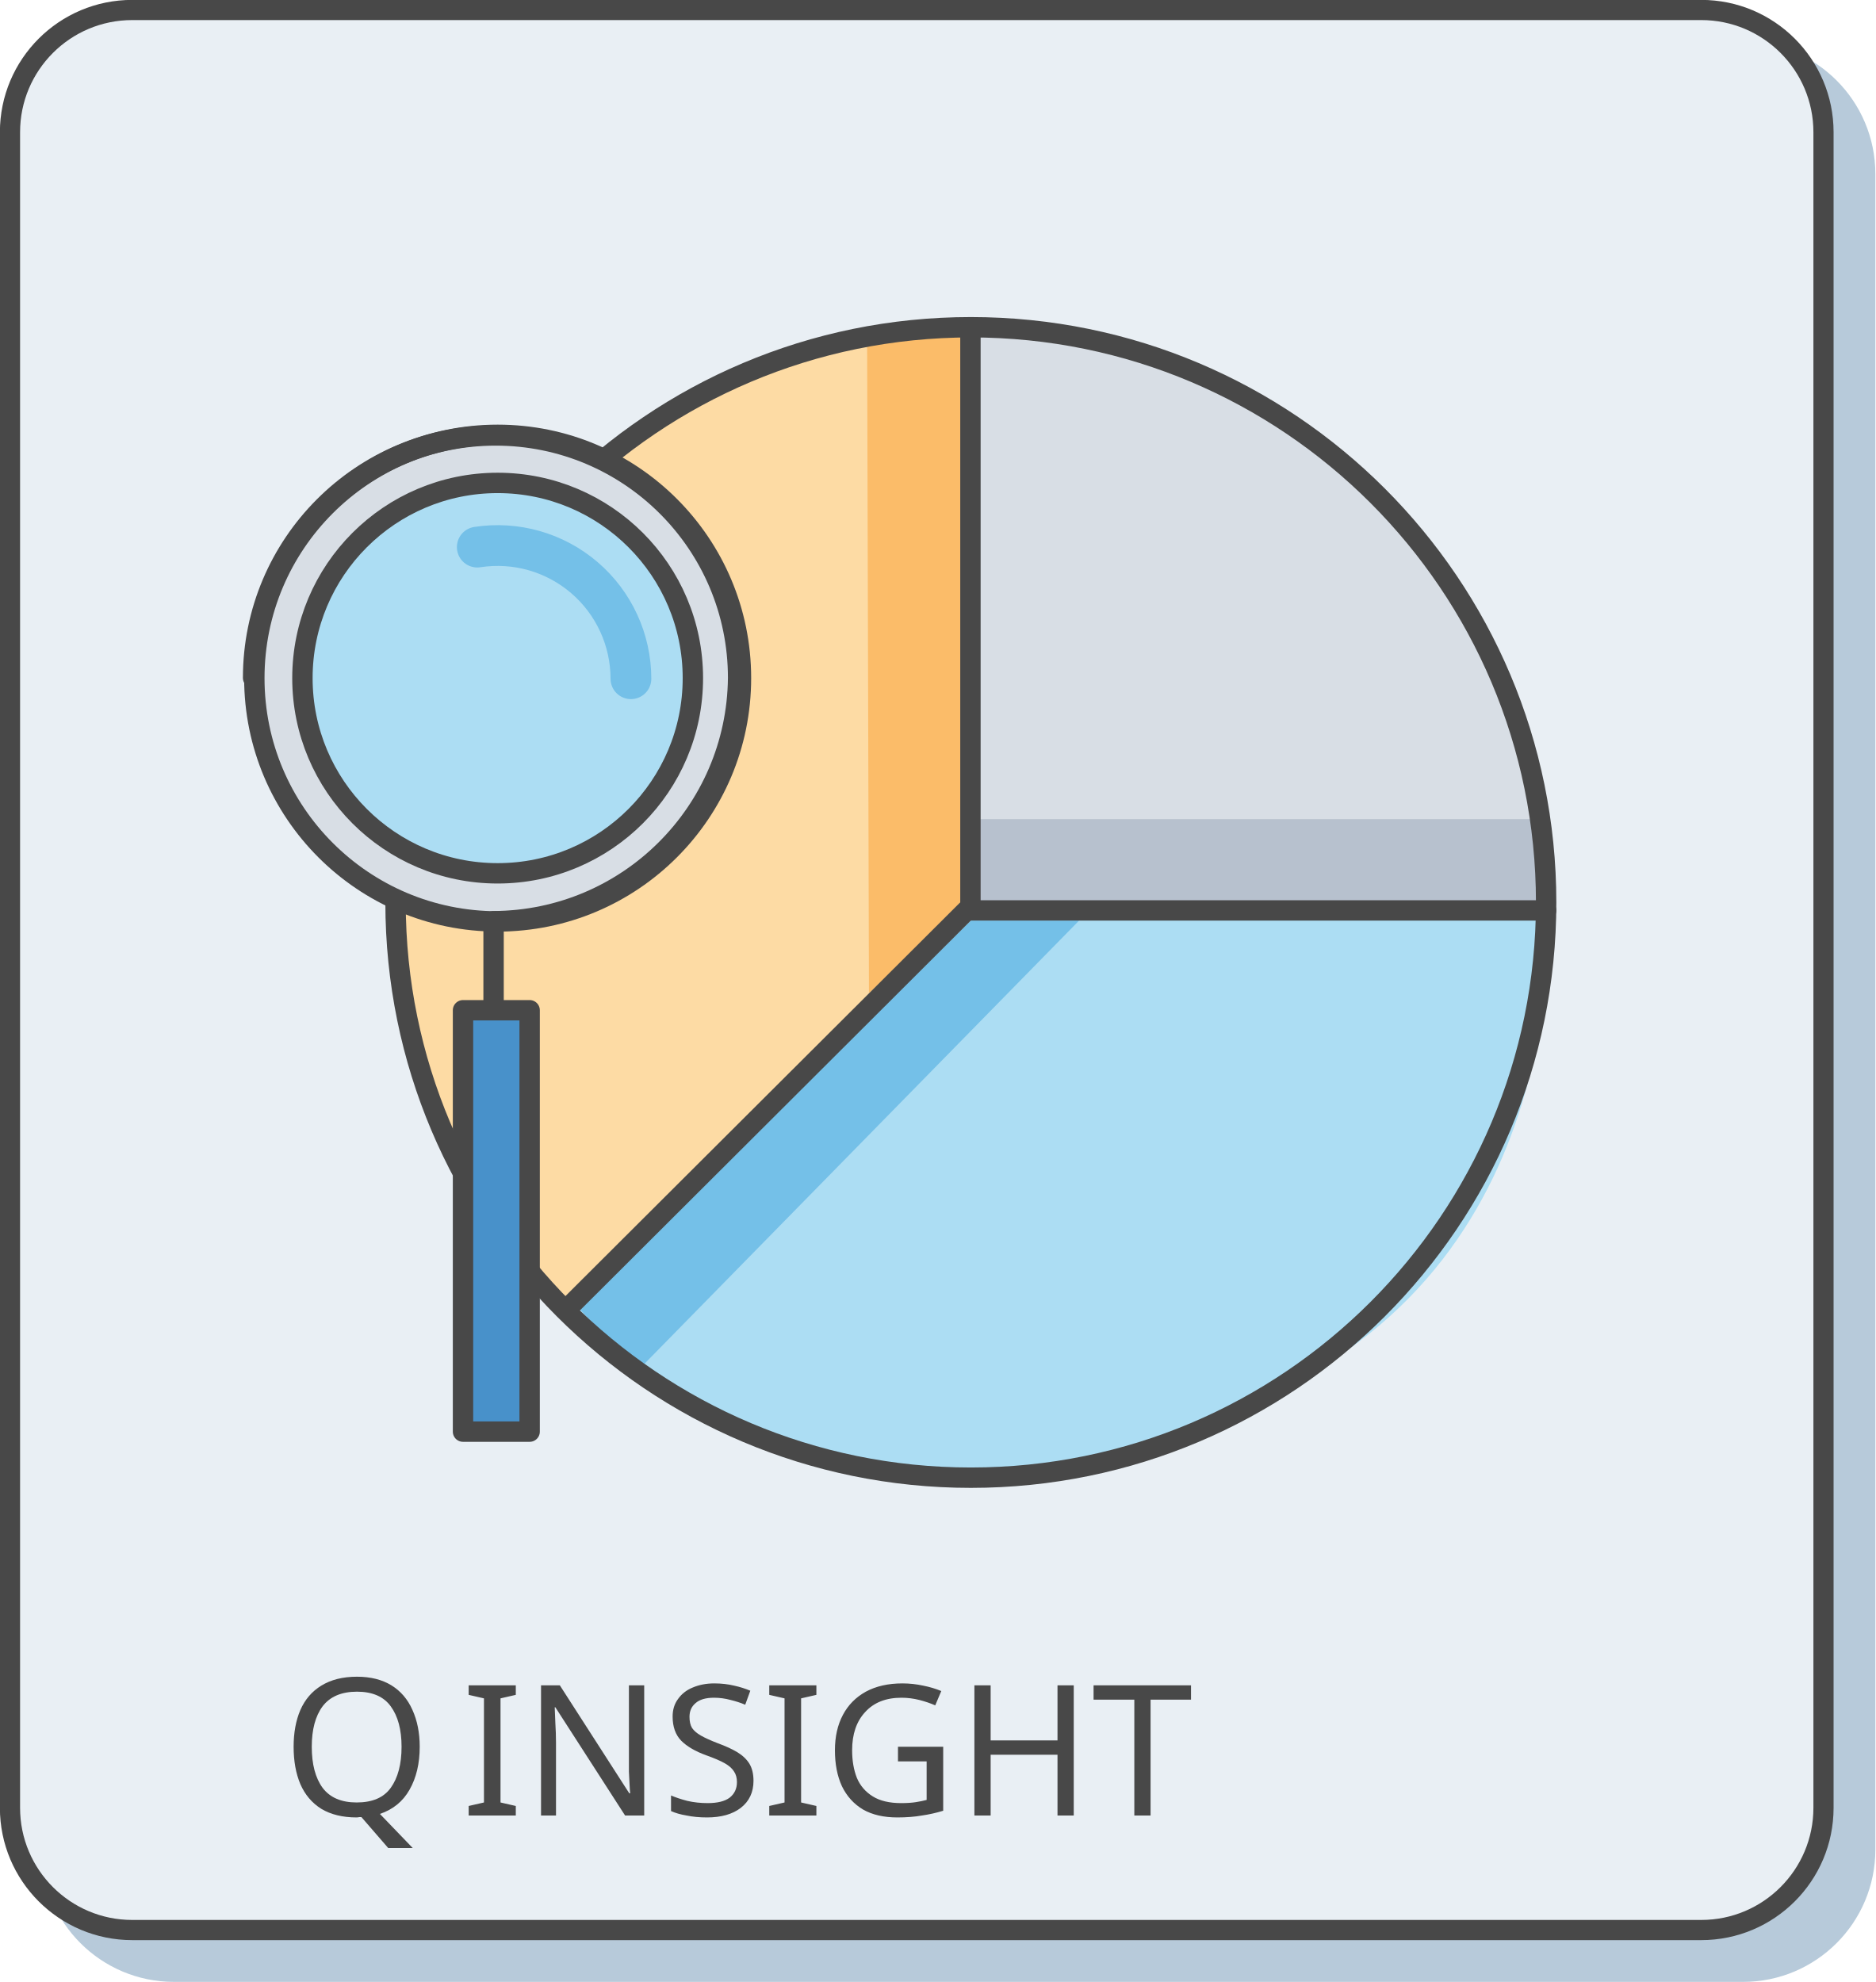
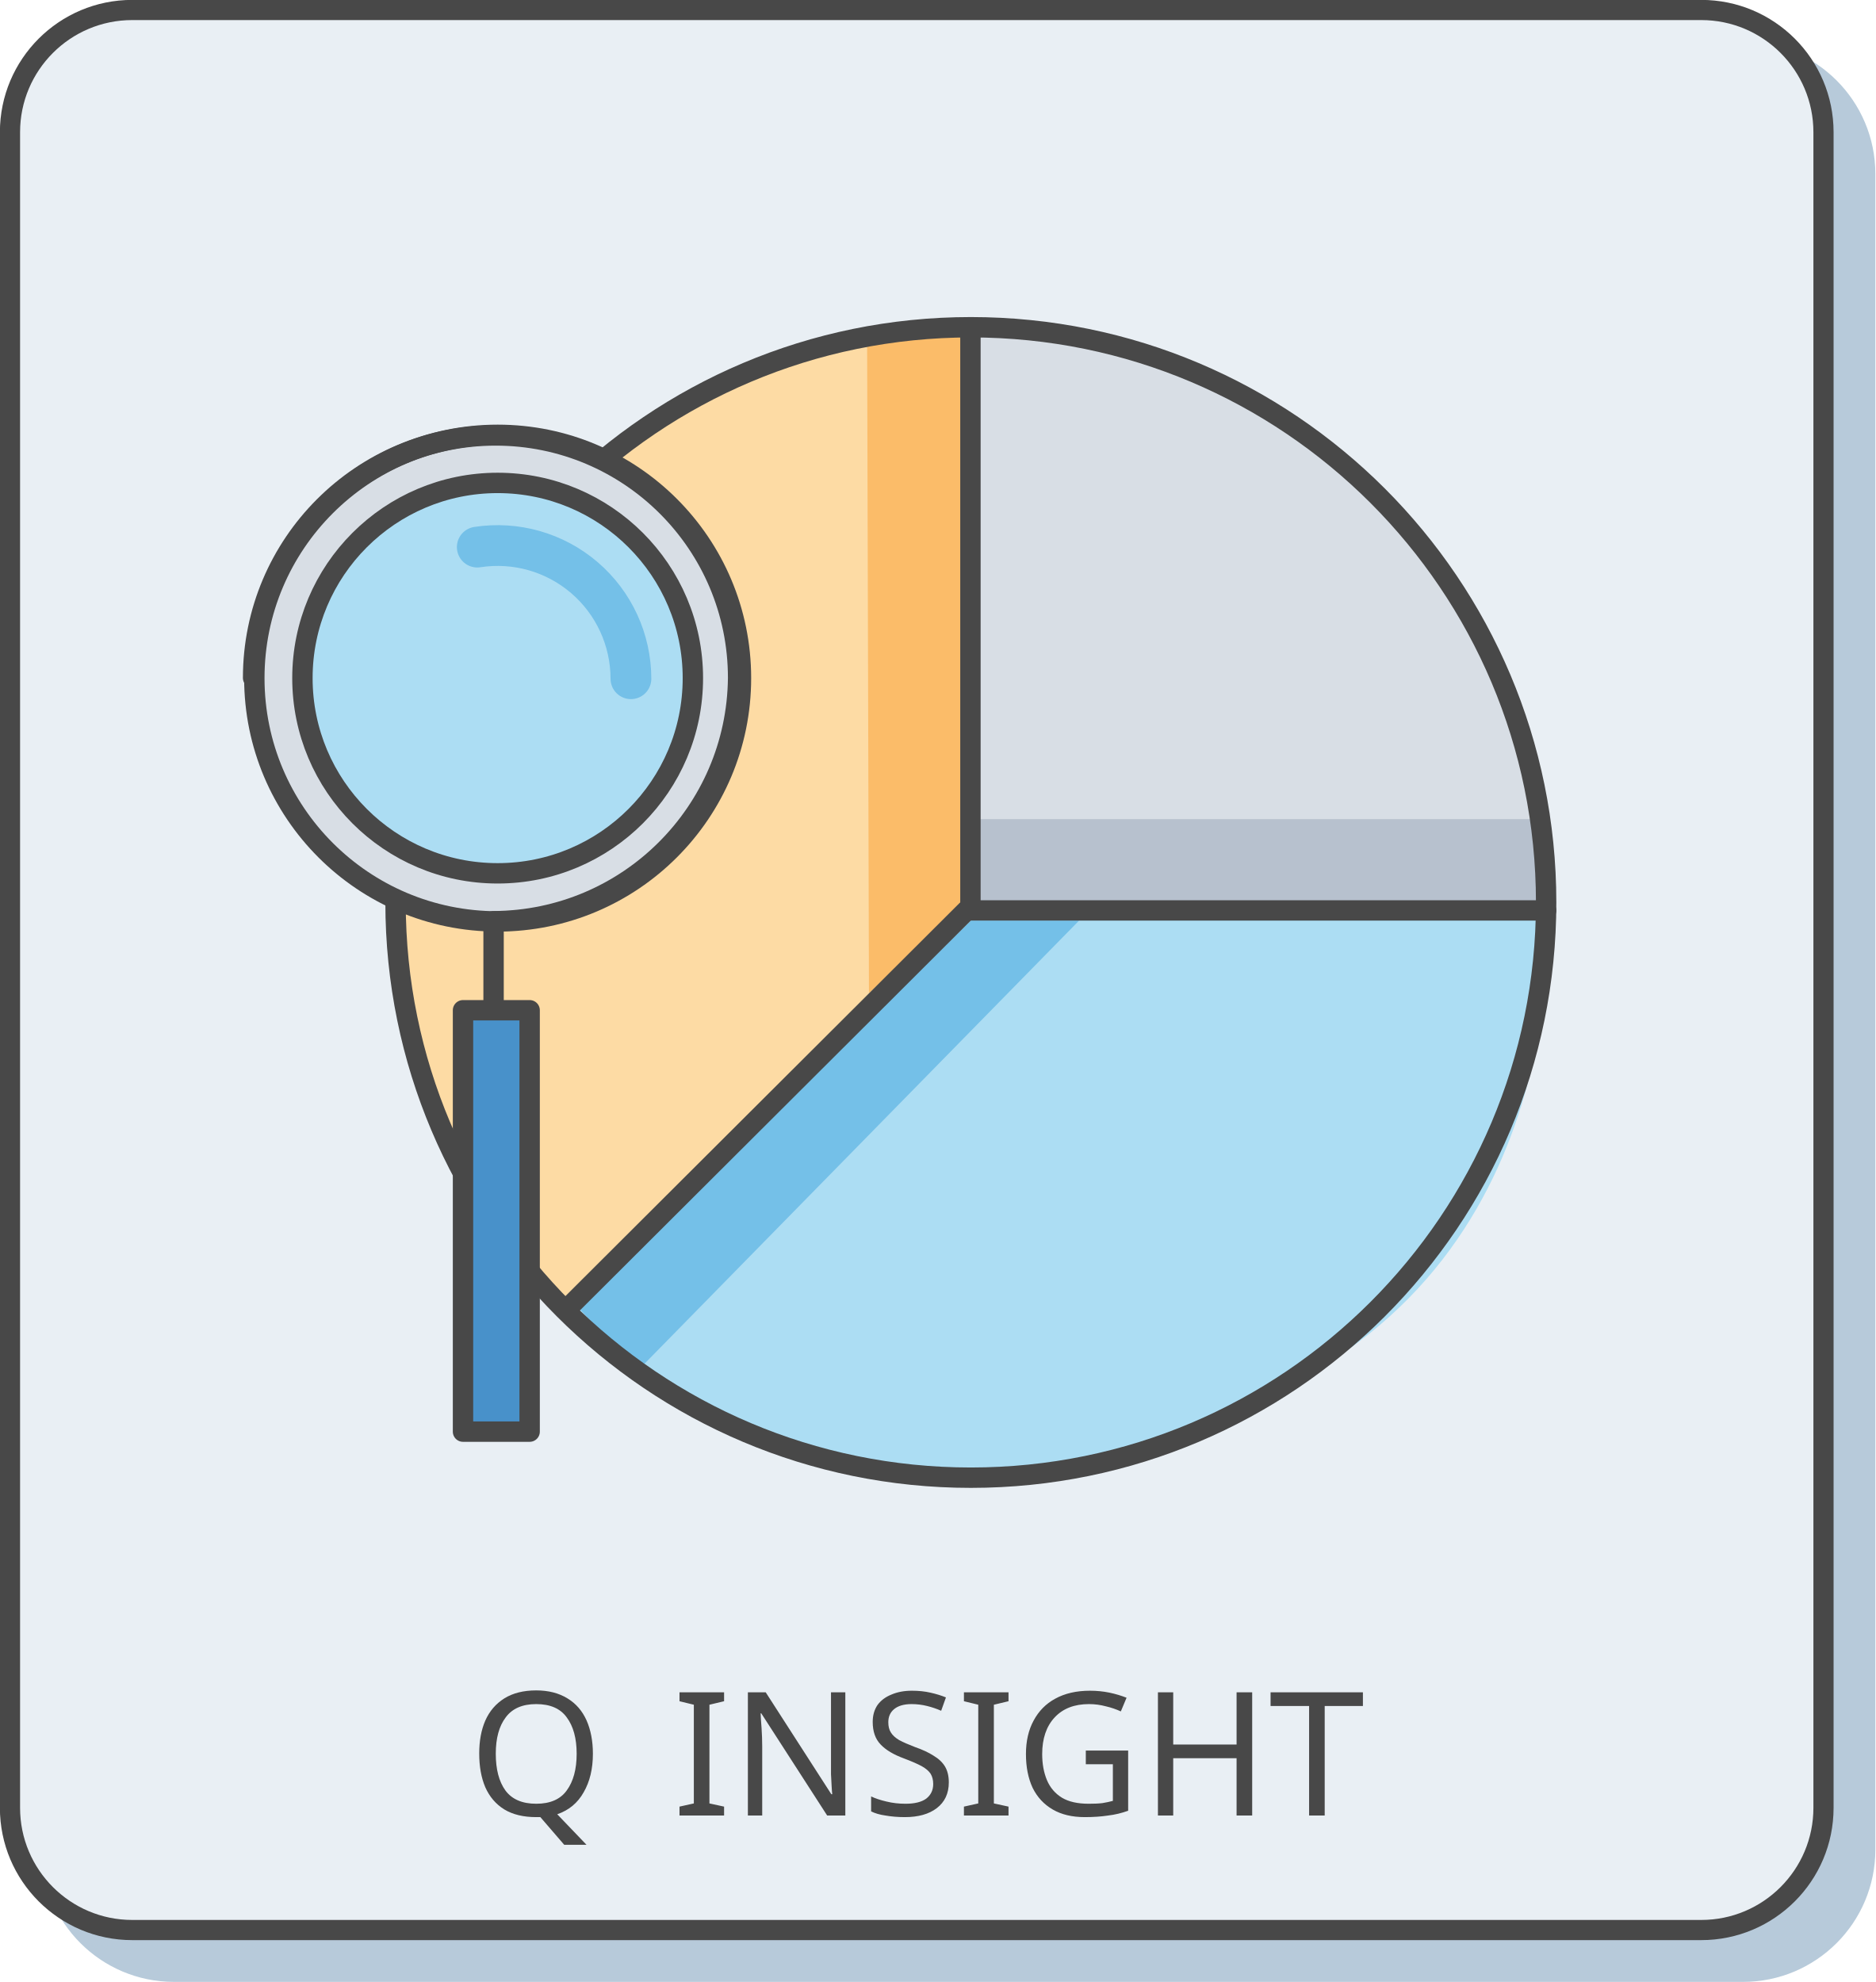
<svg xmlns="http://www.w3.org/2000/svg" viewBox="0 0 92.03 97.27">
  <defs>
    <style>
      .cls-1 {
        isolation: isolate;
      }

      .cls-2 {
        fill: #98b4ca;
        stroke: #98b4ca;
        opacity: 0.7;
      }

      .cls-11, .cls-12, .cls-2, .cls-3 {
        stroke-miterlimit: 10;
      }

      .cls-2, .cls-3 {
        stroke-width: 0.99px;
      }

      .cls-3 {
        fill: #e9eff4;
      }

      .cls-10, .cls-11, .cls-12, .cls-14, .cls-17, .cls-3 {
        stroke: #484848;
      }

      .cls-4, .cls-9 {
        fill: #fddba4;
      }

      .cls-12, .cls-5, .cls-8 {
        fill: #acddf3;
      }

      .cls-11, .cls-6, .cls-7 {
        fill: #d8dee5;
      }

      .cls-13, .cls-7, .cls-8, .cls-9 {
        mix-blend-mode: multiply;
      }

      .cls-10, .cls-13, .cls-17 {
        fill: none;
      }

      .cls-10, .cls-13, .cls-14, .cls-17 {
        stroke-linecap: round;
        stroke-linejoin: round;
      }

      .cls-13 {
        stroke: #acddf3;
        stroke-width: 2px;
      }

      .cls-14 {
        fill: #4891ca;
      }

-       .cls-15 {
-         font-size: 9.41px;
+       .cls-15, .cls-16 {
        fill: #484848;
        font-family: BlairMdITCTTMedium, BlairMdITCTTMedium;
      }

+       .cls-15 {
+         font-size: 8.47px;
+       }
+ 
      .cls-16 {
-         font-size: 8.95px;
+         font-size: 8.06px;
      }

      .cls-17 {
        stroke-dasharray: 1 4;
      }
    </style>
  </defs>
  <g class="cls-1">
    <g id="Слой_1" data-name="Слой 1">
      <g>
        <g>
          <rect class="cls-2" x="2.54" y="2.54" width="88.99" height="94.23" rx="6" ry="6" />
          <rect class="cls-3" x="0.49" y="0.49" width="88.99" height="94.23" rx="6" ry="6" />
        </g>
        <g>
          <circle class="cls-4" cx="47.64" cy="44.29" r="28.23" />
          <path class="cls-5" d="M299.58,356.3s10.2,15.15,34.24,4.36c15.42-6.92,13.73-24.23,13.73-24.23l-27.71.39Z" transform="translate(-271.68 -292.15)" />
          <path class="cls-6" d="M319.33,308.21l0,28.62h28.25s-.65-12.23-7.56-19.61c-7.92-8.47-19.19-9-19.19-9Z" transform="translate(-271.68 -292.15)" />
          <rect class="cls-7" x="47.63" y="40.2" width="28.24" height="4.1" />
          <polygon class="cls-8" points="47.64 45.18 52.95 45.18 31.27 67.29 28.37 64.16 47.64 45.18" />
          <polygon class="cls-9" points="47.63 44.29 42.64 48.73 42.55 16.56 47.63 16.07 47.63 44.29" />
          <polyline class="cls-10" points="47.62 16.38 47.62 44.68 75.87 44.68" />
          <line class="cls-10" x1="47.43" y1="44.68" x2="27.9" y2="64.16" />
          <circle class="cls-10" cx="47.64" cy="44.29" r="28.23" />
          <circle class="cls-11" cx="24.42" cy="33.28" r="11.94" />
          <path class="cls-10" d="M295.9,341.73v-4.37a12.06,12.06,0,0,0,12-11.94,11.9,11.9,0,1,0-23.8,0" transform="translate(-271.68 -292.15)" />
          <circle class="cls-12" cx="24.42" cy="33.28" r="9.58" />
          <path class="cls-13" d="M295.1,319a6.54,6.54,0,0,1,7.54,6.46" transform="translate(-271.68 -292.15)" />
          <rect class="cls-14" x="22.72" y="49.58" width="3.27" height="20.68" />
        </g>
-         <text class="cls-15" transform="translate(13.83 89.1)">Q<tspan class="cls-16" x="6.48" y="0" xml:space="preserve"> INSIGHT</tspan>
-         </text>
+         <text class="cls-15" transform="translate(23 89.1)">Q</text>
+         <text class="cls-15" transform="translate(33 89.1)">INSIGHT</text>
      </g>
      <g>
        <path class="cls-17" d="M349.8,318" transform="translate(-271.68 -292.15)" />
        <path class="cls-17" d="M353.95,318" transform="translate(-271.68 -292.15)" />
        <path class="cls-17" d="M358.09,318" transform="translate(-271.68 -292.15)" />
        <path class="cls-17" d="M362.24,318" transform="translate(-271.68 -292.15)" />
      </g>
    </g>
  </g>
</svg>
